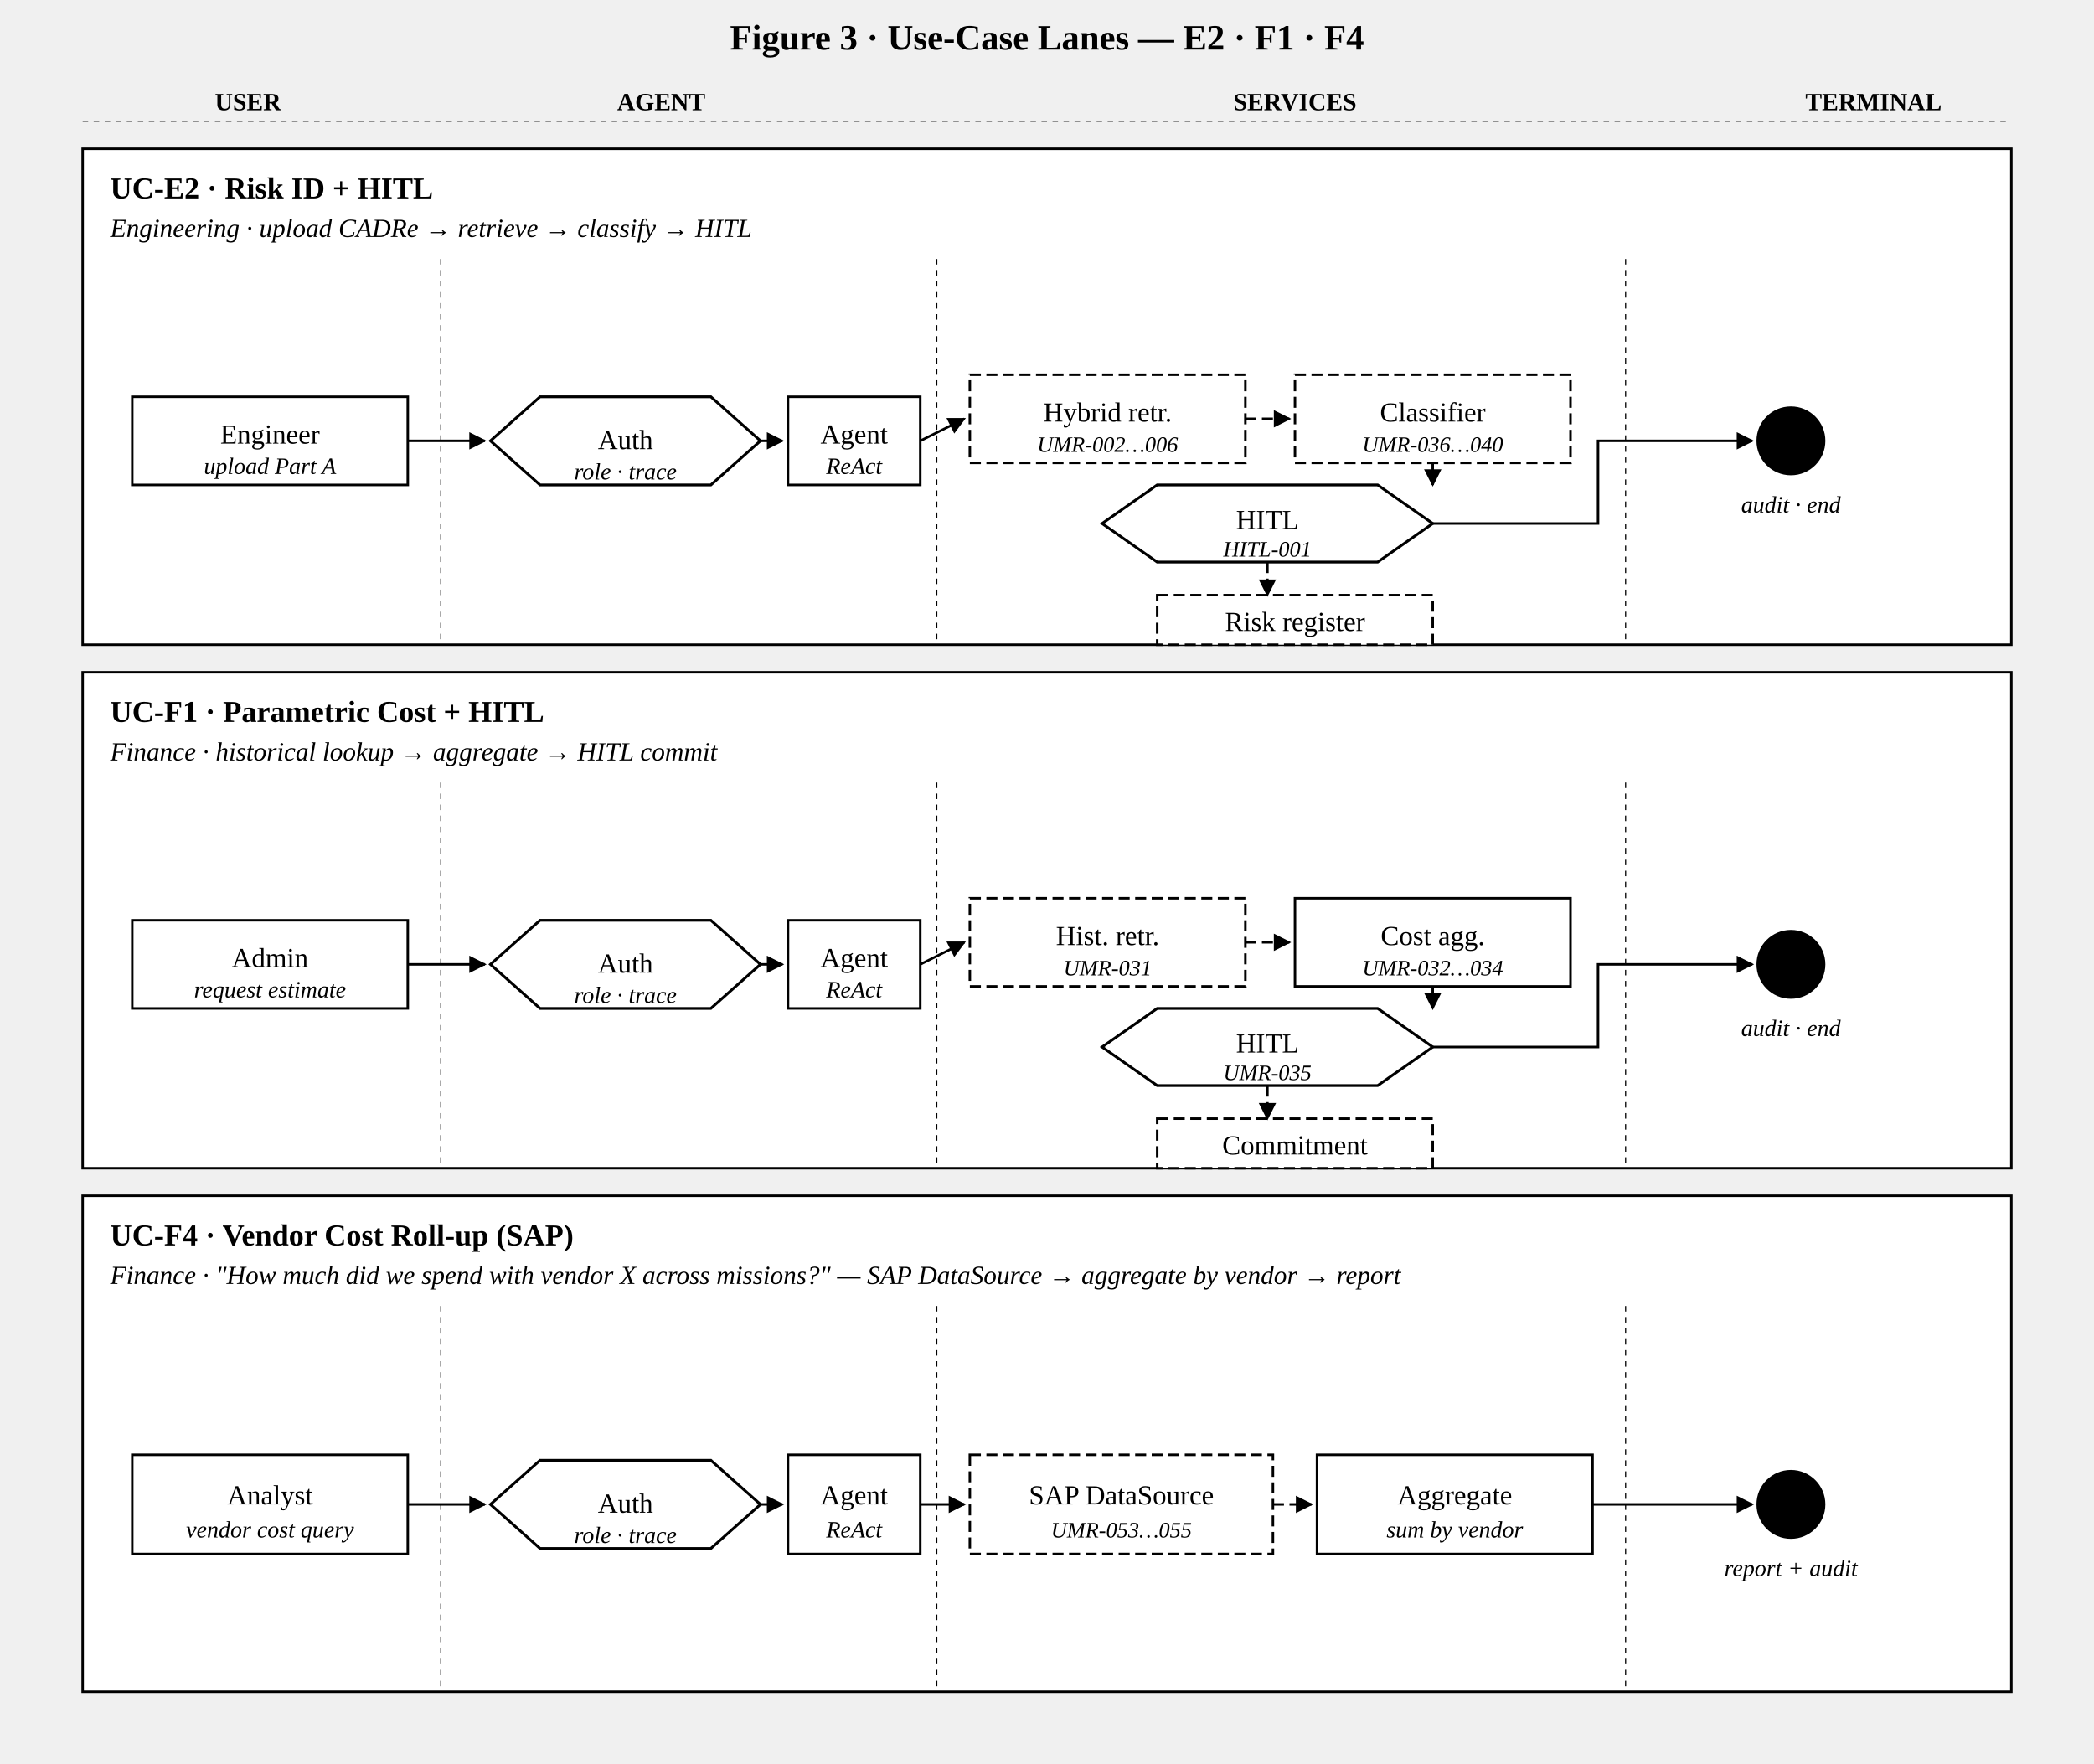
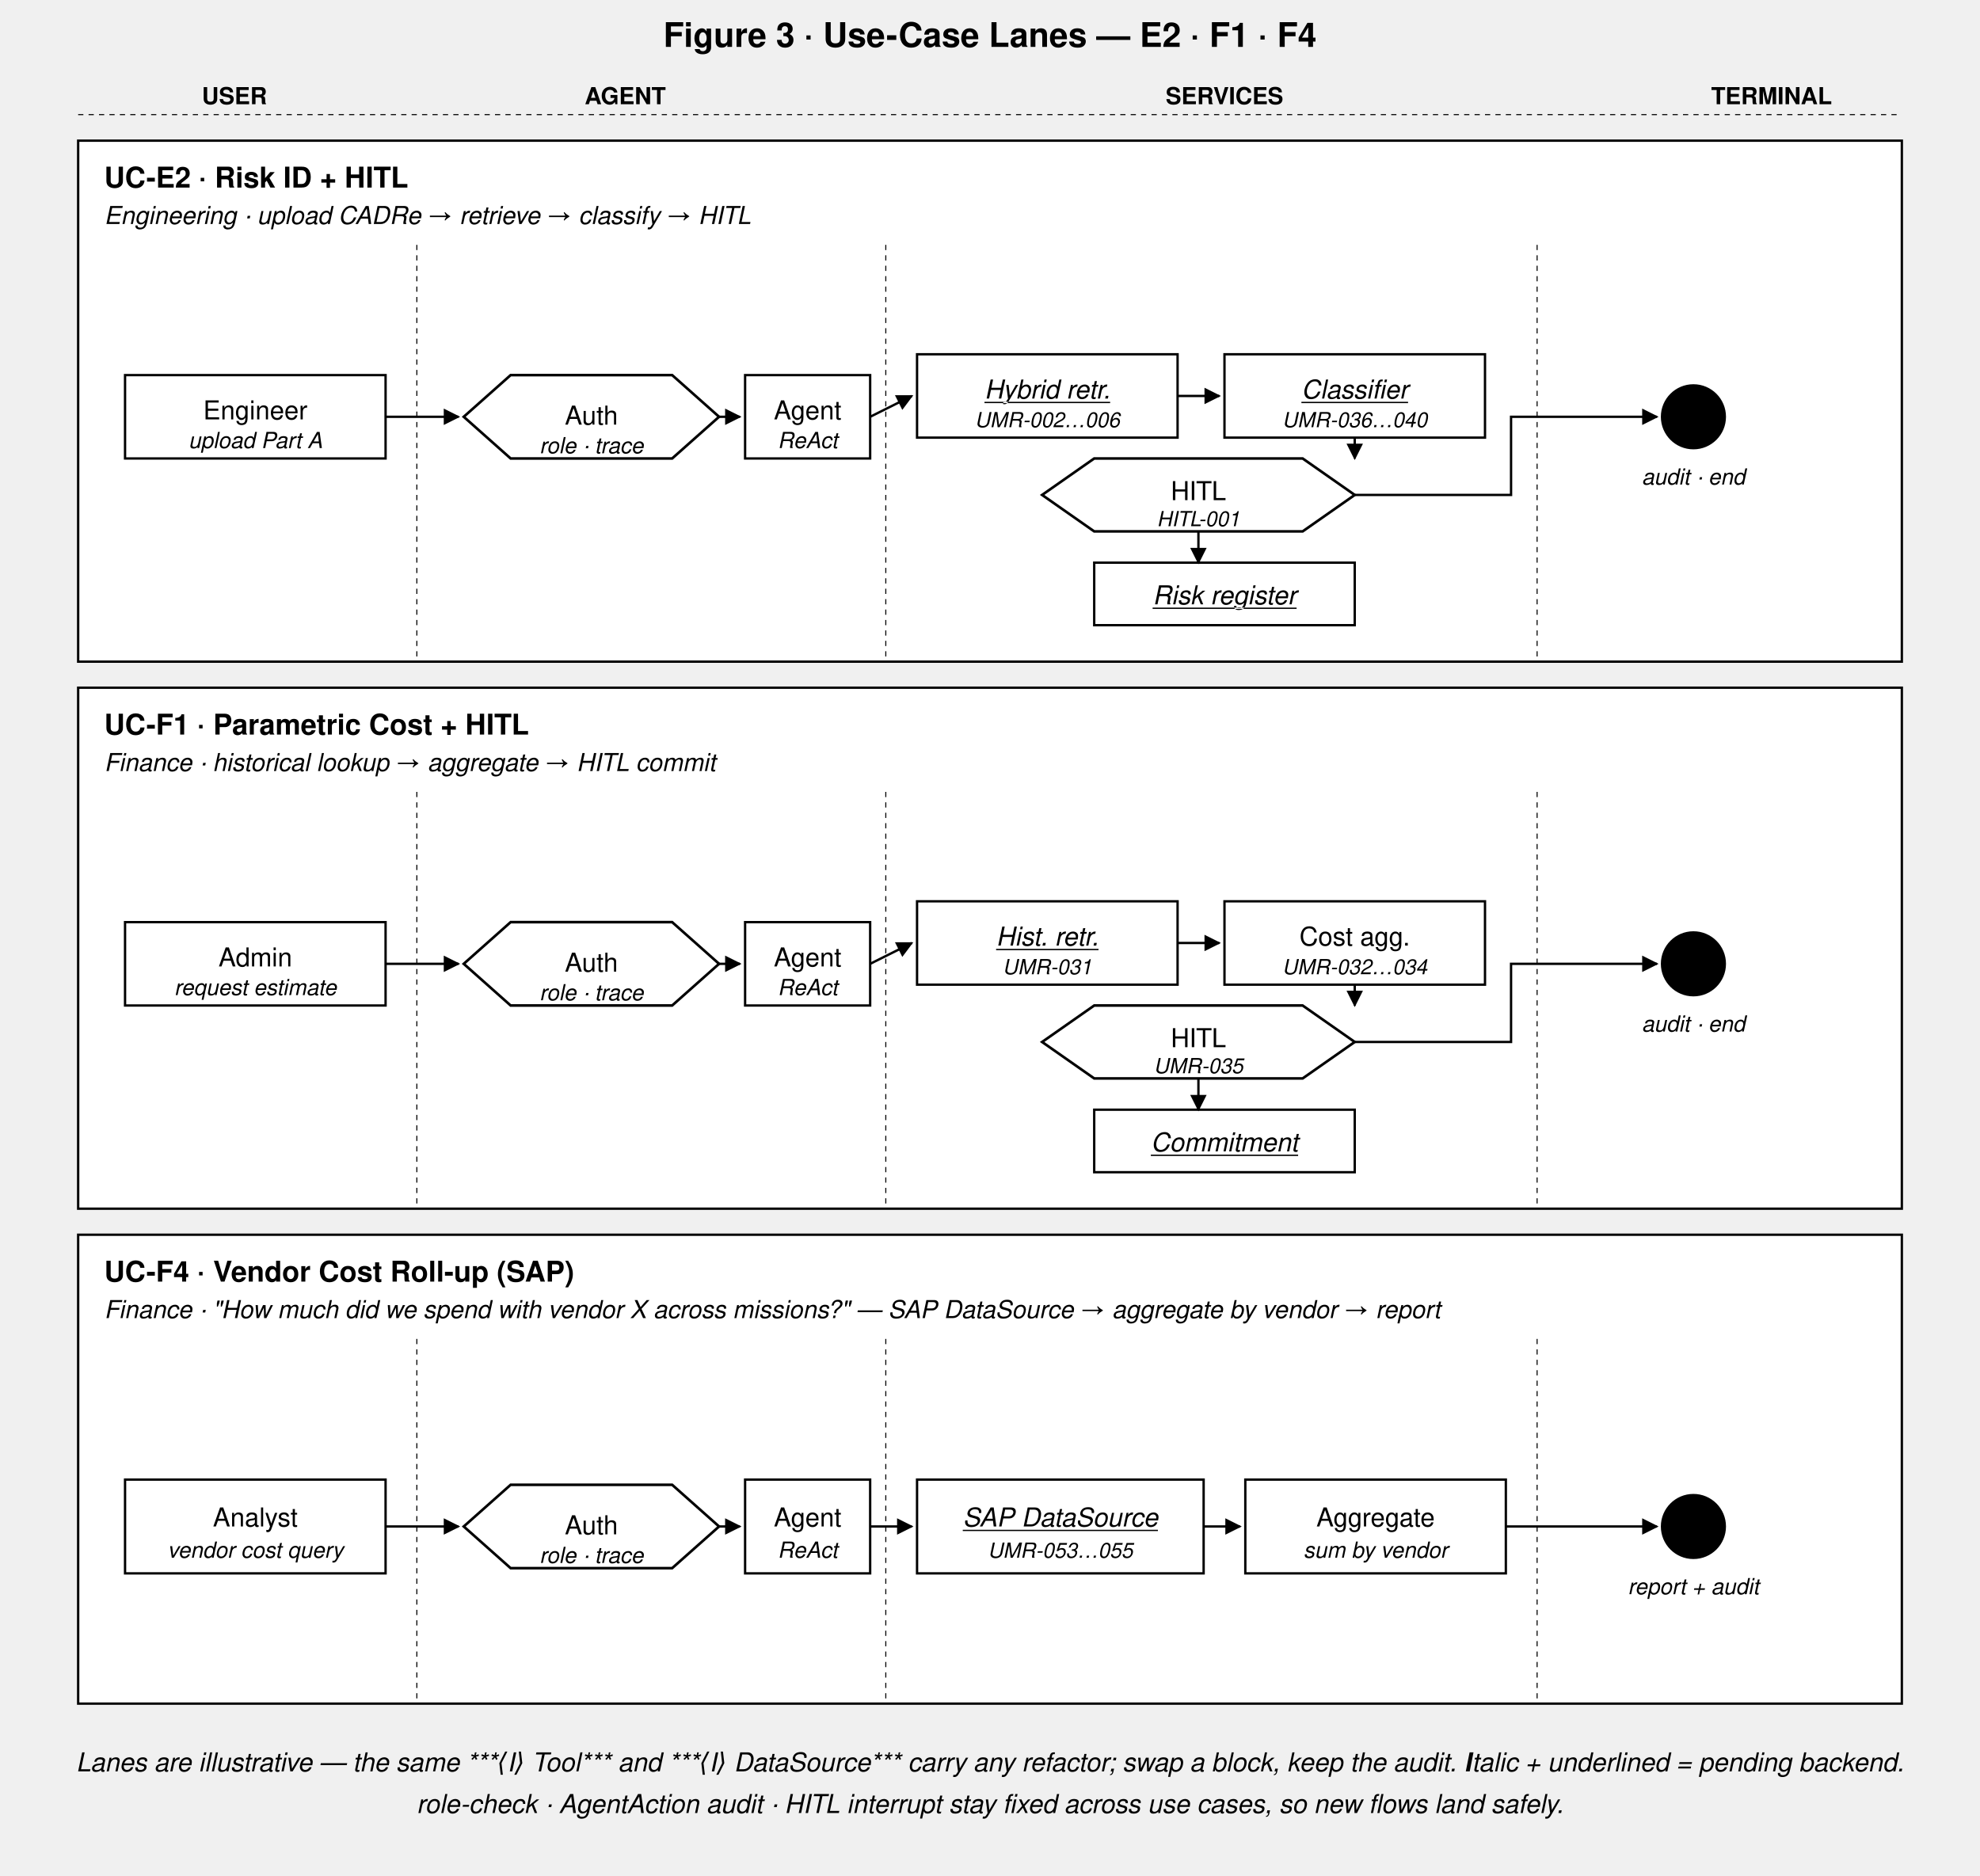
- <svg xmlns="http://www.w3.org/2000/svg" viewBox="0 0 760 640" font-family="Times New Roman, Times, serif">
+ <svg xmlns="http://www.w3.org/2000/svg" viewBox="0 0 760 720" font-family="-apple-system, BlinkMacSystemFont, 'SF Pro Text', 'Helvetica Neue', Helvetica, Arial, sans-serif">
  <defs>
    <marker id="arrUC" viewBox="0 0 10 10" refX="9" refY="5" markerWidth="7" markerHeight="7" orient="auto-start-reverse">
      <path d="M 0 0 L 10 5 L 0 10 z" fill="#000" />
    </marker>
    <style>
      .lane { fill: #fff; stroke: #000; stroke-width: 0.9; }
      .div  { stroke: #000; stroke-width: 0.4; stroke-dasharray: 2 2; }
      .box  { fill: #fff; stroke: #000; stroke-width: 0.9; }
-       .box-d{ fill: #fff; stroke: #000; stroke-width: 0.9; stroke-dasharray: 4 2; }
      .gate { fill: #fff; stroke: #000; stroke-width: 1; }
      .term { fill: #000; stroke: #000; stroke-width: 1; }
      .lbl  { font-size: 10px; fill: #000; text-anchor: middle; }
+       .lbl-b { font-size: 10px; fill: #000; text-anchor: middle; font-style: italic; text-decoration: underline; }
      .lbl-s{ font-size: 8.5px; fill: #000; text-anchor: middle; font-style: italic; }
      .req  { font-size: 8px; fill: #000; text-anchor: middle; font-style: italic; }
-       .h    { font-size: 11px; font-weight: bold; fill: #000; }
+       .h    { font-size: 11px; font-weight: 600; fill: #000; }
      .sub  { font-size: 9.5px; fill: #000; font-style: italic; }
+       .foot { font-size: 10px; fill: #000; text-anchor: middle; font-style: italic; }
      .edge { stroke: #000; stroke-width: 0.9; fill: none; }
-       .edge-d { stroke: #000; stroke-width: 0.9; fill: none; stroke-dasharray: 4 2; }
-       .swim { font-size: 9px; font-weight: bold; fill: #000; text-anchor: middle; }
-       .title { font-size: 13px; font-weight: bold; fill: #000; text-anchor: middle; }
+       .swim { font-size: 9px; font-weight: 600; fill: #000; text-anchor: middle; }
+       .title { font-size: 13px; font-weight: 600; fill: #000; text-anchor: middle; }
    </style>
  </defs>
  <text x="380" y="18" class="title">Figure 3 · Use-Case Lanes — E2 · F1 · F4</text>
  <g transform="translate(0,30)">
    <text x="90" y="10" class="swim">USER</text>
    <text x="240" y="10" class="swim">AGENT</text>
    <text x="470" y="10" class="swim">SERVICES</text>
    <text x="680" y="10" class="swim">TERMINAL</text>
    <line x1="30" y1="14" x2="730" y2="14" class="div" />
  </g>
  <g transform="translate(0,54)">
-     <rect x="30" y="0" width="700" height="180" class="lane" />
+     <rect x="30" y="0" width="700" height="200" class="lane" />
    <text x="40" y="18" class="h">UC-E2 · Risk ID + HITL</text>
    <text x="40" y="32" class="sub">Engineering · upload CADRe → retrieve → classify → HITL</text>
-     <line x1="160" y1="40" x2="160" y2="180" class="div" />
-     <line x1="340" y1="40" x2="340" y2="180" class="div" />
-     <line x1="590" y1="40" x2="590" y2="180" class="div" />
+     <line x1="160" y1="40" x2="160" y2="200" class="div" />
+     <line x1="340" y1="40" x2="340" y2="200" class="div" />
+     <line x1="590" y1="40" x2="590" y2="200" class="div" />
    <rect x="48" y="90" width="100" height="32" class="box" />
    <text x="98" y="107" class="lbl">Engineer</text>
    <text x="98" y="118" class="lbl-s">upload Part A</text>
    <polygon points="178,106 196,90 258,90 276,106 258,122 196,122" class="gate" />
    <text x="227" y="109" class="lbl">Auth</text>
    <text x="227" y="120" class="lbl-s">role · trace</text>
    <rect x="286" y="90" width="48" height="32" class="box" />
    <text x="310" y="107" class="lbl">Agent</text>
    <text x="310" y="118" class="lbl-s">ReAct</text>
-     <rect x="352" y="82" width="100" height="32" class="box-d" />
-     <text x="402" y="99" class="lbl">Hybrid retr.</text>
+     <rect x="352" y="82" width="100" height="32" class="box" />
+     <text x="402" y="99" class="lbl-b">Hybrid retr.</text>
    <text x="402" y="110" class="req">UMR-002…006</text>
-     <rect x="470" y="82" width="100" height="32" class="box-d" />
-     <text x="520" y="99" class="lbl">Classifier</text>
+     <rect x="470" y="82" width="100" height="32" class="box" />
+     <text x="520" y="99" class="lbl-b">Classifier</text>
    <text x="520" y="110" class="req">UMR-036…040</text>
    <polygon points="400,136 420,122 500,122 520,136 500,150 420,150" class="gate" />
    <text x="460" y="138" class="lbl">HITL</text>
    <text x="460" y="148" class="req">HITL-001</text>
-     <rect x="420" y="162" width="100" height="18" class="box-d" />
-     <text x="470" y="175" class="lbl">Risk register</text>
+     <rect x="420" y="162" width="100" height="24" class="box" />
+     <text x="470" y="178" class="lbl-b">Risk register</text>
    <circle cx="650" cy="106" r="12" class="term" />
    <text x="650" y="110" class="lbl" fill="#fff">●</text>
    <text x="650" y="132" class="lbl-s">audit · end</text>
    <line x1="148" y1="106" x2="176" y2="106" class="edge" marker-end="url(#arrUC)" />
    <line x1="276" y1="106" x2="284" y2="106" class="edge" marker-end="url(#arrUC)" />
    <line x1="334" y1="106" x2="350" y2="98" class="edge" marker-end="url(#arrUC)" />
-     <line x1="452" y1="98" x2="468" y2="98" class="edge-d" marker-end="url(#arrUC)" />
-     <path d="M 520 114 L 520 122" class="edge-d" marker-end="url(#arrUC)" />
-     <path d="M 460 150 L 460 162" class="edge-d" marker-end="url(#arrUC)" />
+     <line x1="452" y1="98" x2="468" y2="98" class="edge" marker-end="url(#arrUC)" />
+     <path d="M 520 114 L 520 122" class="edge" marker-end="url(#arrUC)" />
+     <path d="M 460 150 L 460 162" class="edge" marker-end="url(#arrUC)" />
    <path d="M 520 136 L 580 136 L 580 106 L 636 106" class="edge" marker-end="url(#arrUC)" />
  </g>
-   <g transform="translate(0,244)">
-     <rect x="30" y="0" width="700" height="180" class="lane" />
+   <g transform="translate(0,264)">
+     <rect x="30" y="0" width="700" height="200" class="lane" />
    <text x="40" y="18" class="h">UC-F1 · Parametric Cost + HITL</text>
    <text x="40" y="32" class="sub">Finance · historical lookup → aggregate → HITL commit</text>
-     <line x1="160" y1="40" x2="160" y2="180" class="div" />
-     <line x1="340" y1="40" x2="340" y2="180" class="div" />
-     <line x1="590" y1="40" x2="590" y2="180" class="div" />
+     <line x1="160" y1="40" x2="160" y2="200" class="div" />
+     <line x1="340" y1="40" x2="340" y2="200" class="div" />
+     <line x1="590" y1="40" x2="590" y2="200" class="div" />
    <rect x="48" y="90" width="100" height="32" class="box" />
    <text x="98" y="107" class="lbl">Admin</text>
    <text x="98" y="118" class="lbl-s">request estimate</text>
    <polygon points="178,106 196,90 258,90 276,106 258,122 196,122" class="gate" />
    <text x="227" y="109" class="lbl">Auth</text>
    <text x="227" y="120" class="lbl-s">role · trace</text>
    <rect x="286" y="90" width="48" height="32" class="box" />
    <text x="310" y="107" class="lbl">Agent</text>
    <text x="310" y="118" class="lbl-s">ReAct</text>
-     <rect x="352" y="82" width="100" height="32" class="box-d" />
-     <text x="402" y="99" class="lbl">Hist. retr.</text>
+     <rect x="352" y="82" width="100" height="32" class="box" />
+     <text x="402" y="99" class="lbl-b">Hist. retr.</text>
    <text x="402" y="110" class="req">UMR-031</text>
    <rect x="470" y="82" width="100" height="32" class="box" />
    <text x="520" y="99" class="lbl">Cost agg.</text>
    <text x="520" y="110" class="req">UMR-032…034</text>
    <polygon points="400,136 420,122 500,122 520,136 500,150 420,150" class="gate" />
    <text x="460" y="138" class="lbl">HITL</text>
    <text x="460" y="148" class="req">UMR-035</text>
-     <rect x="420" y="162" width="100" height="18" class="box-d" />
-     <text x="470" y="175" class="lbl">Commitment</text>
+     <rect x="420" y="162" width="100" height="24" class="box" />
+     <text x="470" y="178" class="lbl-b">Commitment</text>
    <circle cx="650" cy="106" r="12" class="term" />
    <text x="650" y="110" class="lbl" fill="#fff">●</text>
    <text x="650" y="132" class="lbl-s">audit · end</text>
    <line x1="148" y1="106" x2="176" y2="106" class="edge" marker-end="url(#arrUC)" />
    <line x1="276" y1="106" x2="284" y2="106" class="edge" marker-end="url(#arrUC)" />
    <line x1="334" y1="106" x2="350" y2="98" class="edge" marker-end="url(#arrUC)" />
-     <line x1="452" y1="98" x2="468" y2="98" class="edge-d" marker-end="url(#arrUC)" />
+     <line x1="452" y1="98" x2="468" y2="98" class="edge" marker-end="url(#arrUC)" />
    <path d="M 520 114 L 520 122" class="edge" marker-end="url(#arrUC)" />
-     <path d="M 460 150 L 460 162" class="edge-d" marker-end="url(#arrUC)" />
+     <path d="M 460 150 L 460 162" class="edge" marker-end="url(#arrUC)" />
    <path d="M 520 136 L 580 136 L 580 106 L 636 106" class="edge" marker-end="url(#arrUC)" />
  </g>
-   <g transform="translate(0,434)">
+   <g transform="translate(0,474)">
    <rect x="30" y="0" width="700" height="180" class="lane" />
    <text x="40" y="18" class="h">UC-F4 · Vendor Cost Roll-up (SAP)</text>
    <text x="40" y="32" class="sub">Finance · "How much did we spend with vendor X across missions?" — SAP DataSource → aggregate by vendor → report</text>
    <line x1="160" y1="40" x2="160" y2="180" class="div" />
    <line x1="340" y1="40" x2="340" y2="180" class="div" />
    <line x1="590" y1="40" x2="590" y2="180" class="div" />
    <rect x="48" y="94" width="100" height="36" class="box" />
    <text x="98" y="112" class="lbl">Analyst</text>
    <text x="98" y="124" class="lbl-s">vendor cost query</text>
    <polygon points="178,112 196,96 258,96 276,112 258,128 196,128" class="gate" />
    <text x="227" y="115" class="lbl">Auth</text>
    <text x="227" y="126" class="lbl-s">role · trace</text>
    <rect x="286" y="94" width="48" height="36" class="box" />
    <text x="310" y="112" class="lbl">Agent</text>
    <text x="310" y="124" class="lbl-s">ReAct</text>
-     <rect x="352" y="94" width="110" height="36" class="box-d" />
-     <text x="407" y="112" class="lbl">SAP DataSource</text>
+     <rect x="352" y="94" width="110" height="36" class="box" />
+     <text x="407" y="112" class="lbl-b">SAP DataSource</text>
    <text x="407" y="124" class="req">UMR-053…055</text>
    <rect x="478" y="94" width="100" height="36" class="box" />
    <text x="528" y="112" class="lbl">Aggregate</text>
    <text x="528" y="124" class="lbl-s">sum by vendor</text>
    <circle cx="650" cy="112" r="12" class="term" />
    <text x="650" y="116" class="lbl" fill="#fff">●</text>
    <text x="650" y="138" class="lbl-s">report + audit</text>
    <line x1="148" y1="112" x2="176" y2="112" class="edge" marker-end="url(#arrUC)" />
    <line x1="276" y1="112" x2="284" y2="112" class="edge" marker-end="url(#arrUC)" />
    <line x1="334" y1="112" x2="350" y2="112" class="edge" marker-end="url(#arrUC)" />
-     <line x1="462" y1="112" x2="476" y2="112" class="edge-d" marker-end="url(#arrUC)" />
+     <line x1="462" y1="112" x2="476" y2="112" class="edge" marker-end="url(#arrUC)" />
    <line x1="578" y1="112" x2="636" y2="112" class="edge" marker-end="url(#arrUC)" />
  </g>
+   <text x="380" y="680" class="foot">Lanes are illustrative — the same ***⟨I⟩ Tool*** and ***⟨I⟩ DataSource*** carry any refactor; swap a block, keep the audit. 𝐈talic + underlined = pending backend.</text>
+   <text x="380" y="696" class="foot">role-check · AgentAction audit · HITL interrupt stay fixed across use cases, so new flows land safely.</text>
</svg>
